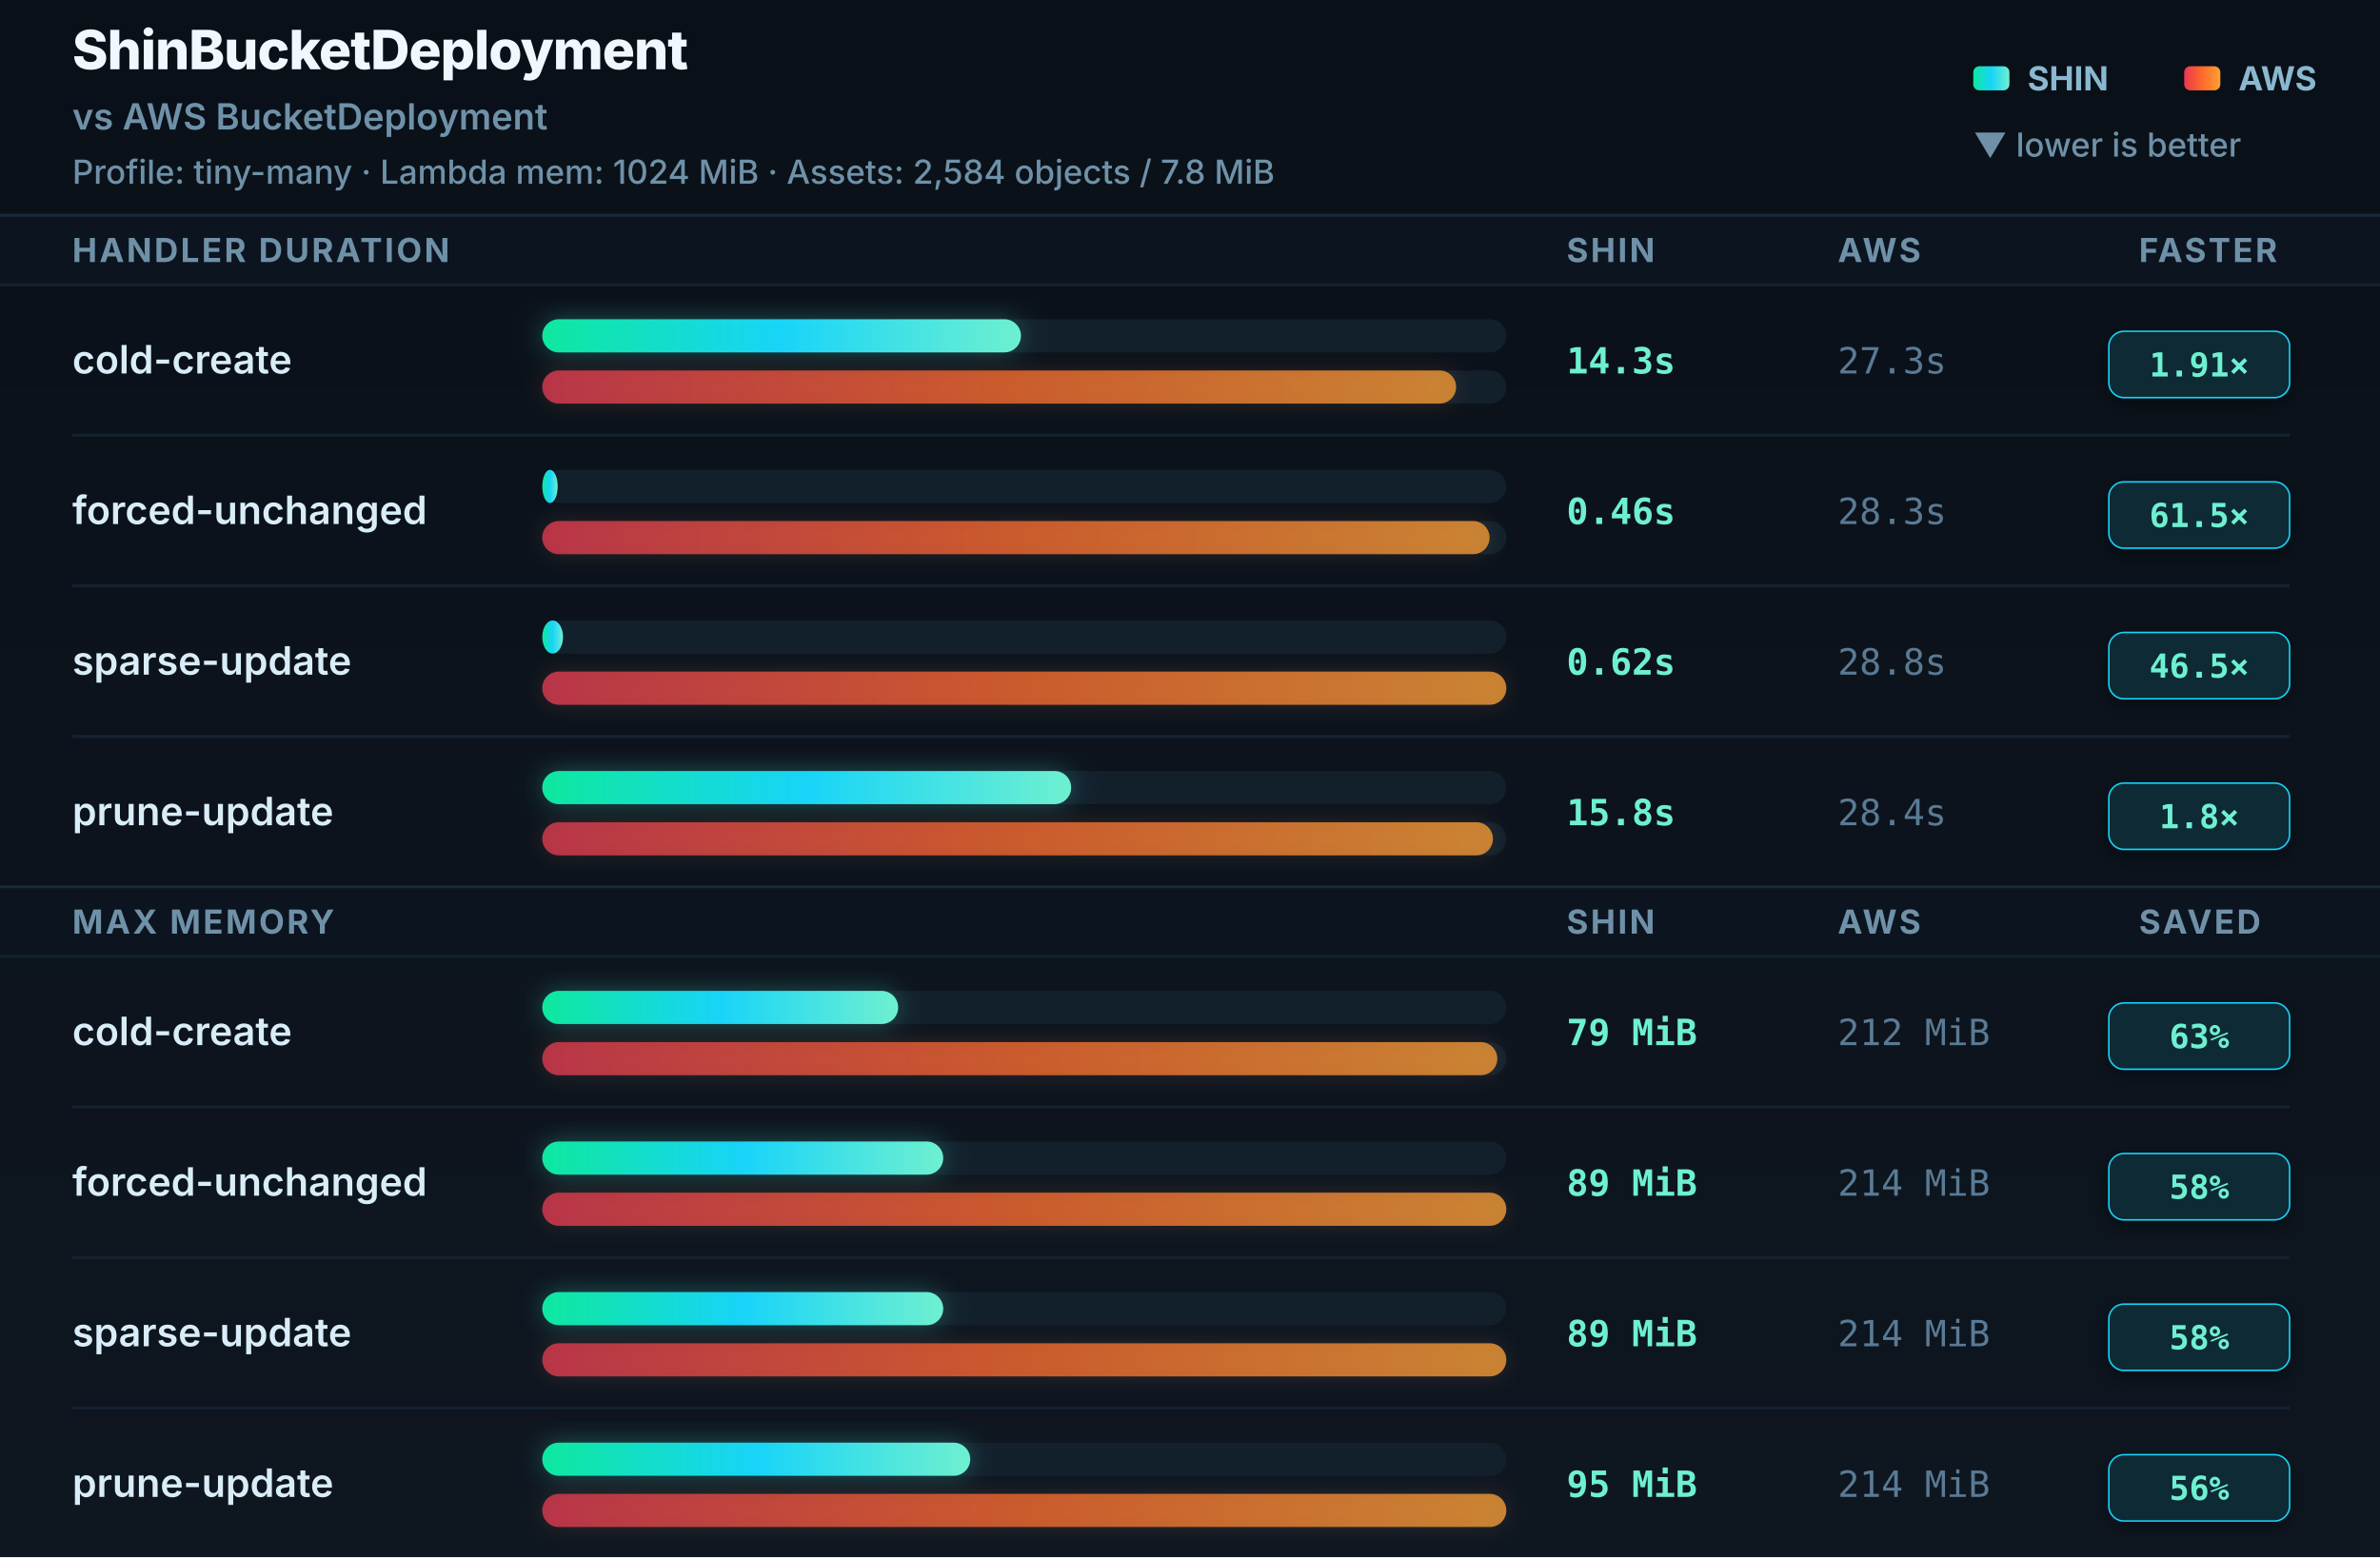
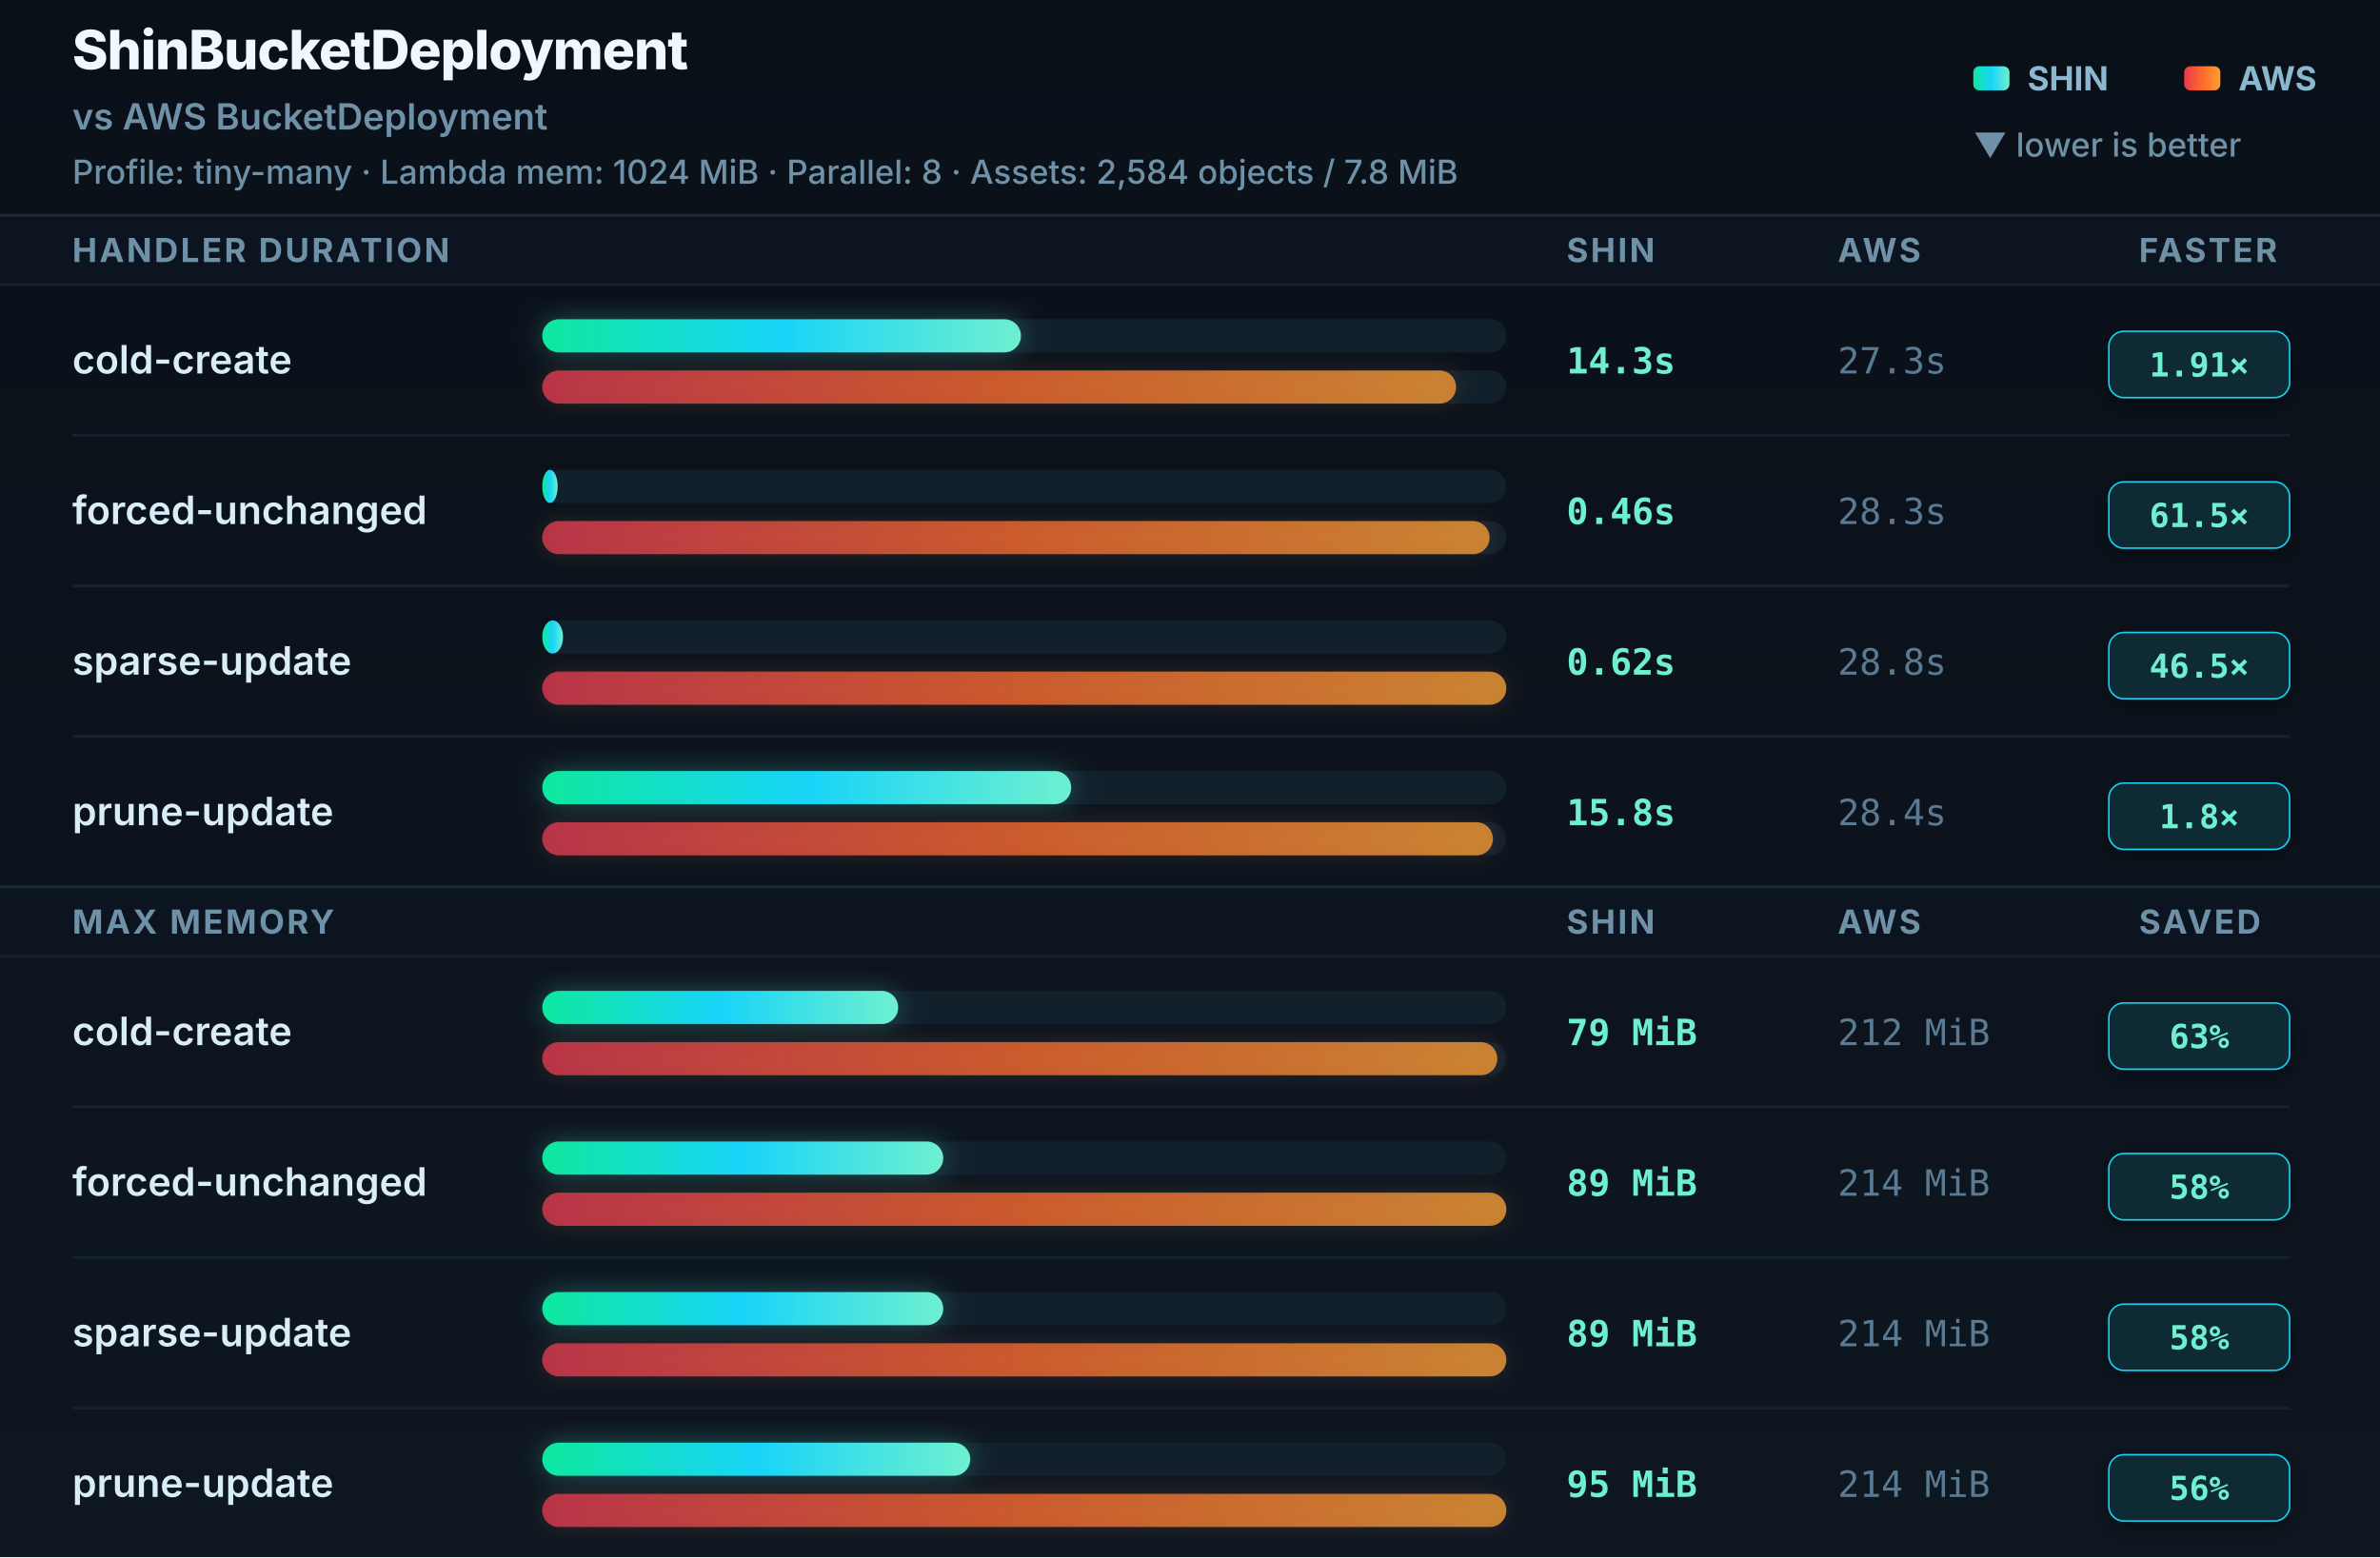
<svg xmlns="http://www.w3.org/2000/svg" width="790" height="517" viewBox="0 0 790 517" role="img" aria-labelledby="title desc">
  <defs>
    <linearGradient id="shin" x1="0" y1="0" x2="1" y2="0">
      <stop offset="0" stop-color="#0ee89e" />
      <stop offset="0.5" stop-color="#18d4f8" />
      <stop offset="1" stop-color="#6ef0d0" />
    </linearGradient>
    <linearGradient id="aws" x1="0" y1="0" x2="1" y2="0">
      <stop offset="0" stop-color="#e8384f" />
      <stop offset="0.5" stop-color="#ff6a2b" />
      <stop offset="1" stop-color="#ffa033" />
    </linearGradient>
    <linearGradient id="bgGrad" x1="0" y1="0" x2="0" y2="1">
      <stop offset="0" stop-color="#0a1018" />
      <stop offset="1" stop-color="#0e1620" />
    </linearGradient>
    <filter id="gS" x="-8%" y="-60%" width="116%" height="220%">
      <feGaussianBlur in="SourceGraphic" stdDeviation="4" />
      <feColorMatrix type="matrix" values="0 0 0 0 0.06 0 0 0 0 0.85 0 0 0 0 0.7 0 0 0 0.6 0" />
    </filter>
    <filter id="gA" x="-8%" y="-60%" width="116%" height="220%">
      <feGaussianBlur in="SourceGraphic" stdDeviation="3.5" />
      <feColorMatrix type="matrix" values="0 0 0 0 0.95 0 0 0 0 0.35 0 0 0 0 0.15 0 0 0 0.4 0" />
    </filter>
    <filter id="badgeShadow" x="-20%" y="-30%" width="140%" height="160%">
      <feDropShadow dx="0" dy="2" stdDeviation="3" flood-color="#000" flood-opacity="0.4" />
    </filter>
  </defs>
  <rect width="790" height="517" fill="url(#bgGrad)" />
  <text x="24" y="23" font-family="Inter, -apple-system, sans-serif" font-size="18" font-weight="800" fill="#f0f8ff" letter-spacing="-0.3">ShinBucketDeployment</text>
  <text x="24" y="43" font-family="Inter, -apple-system, sans-serif" font-size="12" font-weight="600" fill="#6f91a8">vs AWS BucketDeployment</text>
-   <text x="24" y="61" font-family="Inter, -apple-system, sans-serif" font-size="11" font-weight="500" fill="#6f91a8">Profile: tiny-many · Lambda mem: 1024 MiB · Assets: 2,584 objects / 7.8 MiB</text>
+   <text x="24" y="61" font-family="Inter, -apple-system, sans-serif" font-size="11" font-weight="500" fill="#6f91a8">Profile: tiny-many · Lambda mem: 1024 MiB · Parallel: 8 · Assets: 2,584 objects / 7.8 MiB</text>
  <rect x="655" y="22" width="12" height="8" rx="2" fill="url(#shin)" />
  <text x="673" y="30" font-family="Inter, -apple-system, sans-serif" font-size="11" font-weight="700" fill="#8ab8d0">SHIN</text>
  <rect x="725" y="22" width="12" height="8" rx="2" fill="url(#aws)" />
  <text x="743" y="30" font-family="Inter, -apple-system, sans-serif" font-size="11" font-weight="700" fill="#8ab8d0">AWS</text>
  <text x="655" y="52" font-family="Inter, -apple-system, sans-serif" font-size="11" font-weight="500" fill="#6f91a8">▼ lower is better</text>
  <rect x="0" y="71" width="790" height="1" fill="#1a2a38" />
  <rect y="72" width="790" height="22" fill="#0c1420" />
  <text x="24" y="87" font-family="Inter, -apple-system, sans-serif" font-size="11" font-weight="700" fill="#6f91a8" letter-spacing="0.8">HANDLER DURATION</text>
  <text x="520" y="87" font-family="Inter, -apple-system, sans-serif" font-size="11" font-weight="700" fill="#6f91a8" letter-spacing="0.8">SHIN</text>
  <text x="610" y="87" font-family="Inter, -apple-system, sans-serif" font-size="11" font-weight="700" fill="#6f91a8" letter-spacing="0.8">AWS</text>
  <text x="710" y="87" font-family="Inter, -apple-system, sans-serif" font-size="11" font-weight="700" fill="#6f91a8" letter-spacing="0.8">FASTER</text>
  <rect x="0" y="94" width="790" height="1" fill="#142230" />
  <text x="24" y="124" font-family="Inter, -apple-system, sans-serif" font-size="13" font-weight="600" fill="#d8edf8">cold-create</text>
  <rect x="180" y="106" width="320" height="11" rx="5.5" fill="#12202c" />
  <rect x="180" y="106" width="158.889" height="11" rx="5.5" fill="url(#shin)" filter="url(#gS)" opacity="0.5" />
  <rect x="180" y="106" width="158.889" height="11" rx="5.5" fill="url(#shin)" />
  <rect x="180" y="123" width="320" height="11" rx="5.5" fill="#12202c" />
  <rect x="180" y="123" width="303.333" height="11" rx="5.5" fill="url(#aws)" filter="url(#gA)" opacity="0.35" />
  <rect x="180" y="123" width="303.333" height="11" rx="5.5" fill="url(#aws)" opacity="0.75" />
  <text x="520" y="124" font-family="JetBrains Mono, monospace" font-size="12" font-weight="700" fill="#6ef0d0">14.3s</text>
  <text x="610" y="124" font-family="JetBrains Mono, monospace" font-size="12" font-weight="400" fill="#5a7a94">27.3s</text>
  <rect x="700" y="110" width="60" height="22" rx="5" fill="#082b35" stroke="#18d4f8" stroke-width="0.5" filter="url(#badgeShadow)" />
  <text x="730" y="125" text-anchor="middle" font-family="JetBrains Mono, monospace" font-size="11" font-weight="800" fill="#6ef0d0">1.91×</text>
  <rect x="24" y="144" width="736" height="1" fill="#142230" />
  <text x="24" y="174" font-family="Inter, -apple-system, sans-serif" font-size="13" font-weight="600" fill="#d8edf8">forced-unchanged</text>
  <rect x="180" y="156" width="320" height="11" rx="5.5" fill="#12202c" />
  <rect x="180" y="156" width="5.111" height="11" rx="5.5" fill="url(#shin)" />
  <rect x="180" y="173" width="320" height="11" rx="5.5" fill="#12202c" />
  <rect x="180" y="173" width="314.444" height="11" rx="5.5" fill="url(#aws)" filter="url(#gA)" opacity="0.35" />
  <rect x="180" y="173" width="314.444" height="11" rx="5.5" fill="url(#aws)" opacity="0.75" />
  <text x="520" y="174" font-family="JetBrains Mono, monospace" font-size="12" font-weight="700" fill="#6ef0d0">0.46s</text>
  <text x="610" y="174" font-family="JetBrains Mono, monospace" font-size="12" font-weight="400" fill="#5a7a94">28.3s</text>
  <rect x="700" y="160" width="60" height="22" rx="5" fill="#082b35" stroke="#18d4f8" stroke-width="0.5" filter="url(#badgeShadow)" />
  <text x="730" y="175" text-anchor="middle" font-family="JetBrains Mono, monospace" font-size="11" font-weight="800" fill="#6ef0d0">61.5×</text>
  <rect x="24" y="194" width="736" height="1" fill="#142230" />
  <text x="24" y="224" font-family="Inter, -apple-system, sans-serif" font-size="13" font-weight="600" fill="#d8edf8">sparse-update</text>
  <rect x="180" y="206" width="320" height="11" rx="5.5" fill="#12202c" />
  <rect x="180" y="206" width="6.889" height="11" rx="5.5" fill="url(#shin)" />
  <rect x="180" y="223" width="320" height="11" rx="5.5" fill="#12202c" />
  <rect x="180" y="223" width="320" height="11" rx="5.5" fill="url(#aws)" filter="url(#gA)" opacity="0.35" />
  <rect x="180" y="223" width="320" height="11" rx="5.5" fill="url(#aws)" opacity="0.75" />
  <text x="520" y="224" font-family="JetBrains Mono, monospace" font-size="12" font-weight="700" fill="#6ef0d0">0.62s</text>
  <text x="610" y="224" font-family="JetBrains Mono, monospace" font-size="12" font-weight="400" fill="#5a7a94">28.8s</text>
  <rect x="700" y="210" width="60" height="22" rx="5" fill="#082b35" stroke="#18d4f8" stroke-width="0.5" filter="url(#badgeShadow)" />
  <text x="730" y="225" text-anchor="middle" font-family="JetBrains Mono, monospace" font-size="11" font-weight="800" fill="#6ef0d0">46.5×</text>
  <rect x="24" y="244" width="736" height="1" fill="#142230" />
  <text x="24" y="274" font-family="Inter, -apple-system, sans-serif" font-size="13" font-weight="600" fill="#d8edf8">prune-update</text>
  <rect x="180" y="256" width="320" height="11" rx="5.5" fill="#12202c" />
  <rect x="180" y="256" width="175.556" height="11" rx="5.5" fill="url(#shin)" filter="url(#gS)" opacity="0.5" />
  <rect x="180" y="256" width="175.556" height="11" rx="5.5" fill="url(#shin)" />
  <rect x="180" y="273" width="320" height="11" rx="5.5" fill="#12202c" />
  <rect x="180" y="273" width="315.556" height="11" rx="5.5" fill="url(#aws)" filter="url(#gA)" opacity="0.35" />
  <rect x="180" y="273" width="315.556" height="11" rx="5.5" fill="url(#aws)" opacity="0.75" />
  <text x="520" y="274" font-family="JetBrains Mono, monospace" font-size="12" font-weight="700" fill="#6ef0d0">15.8s</text>
  <text x="610" y="274" font-family="JetBrains Mono, monospace" font-size="12" font-weight="400" fill="#5a7a94">28.4s</text>
  <rect x="700" y="260" width="60" height="22" rx="5" fill="#082b35" stroke="#18d4f8" stroke-width="0.5" filter="url(#badgeShadow)" />
  <text x="730" y="275" text-anchor="middle" font-family="JetBrains Mono, monospace" font-size="11" font-weight="800" fill="#6ef0d0">1.8×</text>
  <rect x="0" y="294" width="790" height="1" fill="#1a2a38" />
  <rect y="295" width="790" height="22" fill="#0c1420" />
  <text x="24" y="310" font-family="Inter, -apple-system, sans-serif" font-size="11" font-weight="700" fill="#6f91a8" letter-spacing="0.8">MAX MEMORY</text>
  <text x="520" y="310" font-family="Inter, -apple-system, sans-serif" font-size="11" font-weight="700" fill="#6f91a8" letter-spacing="0.8">SHIN</text>
  <text x="610" y="310" font-family="Inter, -apple-system, sans-serif" font-size="11" font-weight="700" fill="#6f91a8" letter-spacing="0.8">AWS</text>
  <text x="710" y="310" font-family="Inter, -apple-system, sans-serif" font-size="11" font-weight="700" fill="#6f91a8" letter-spacing="0.8">SAVED</text>
  <rect x="0" y="317" width="790" height="1" fill="#142230" />
  <text x="24" y="347" font-family="Inter, -apple-system, sans-serif" font-size="13" font-weight="600" fill="#d8edf8">cold-create</text>
  <rect x="180" y="329" width="320" height="11" rx="5.5" fill="#12202c" />
  <rect x="180" y="329" width="118.131" height="11" rx="5.5" fill="url(#shin)" filter="url(#gS)" opacity="0.5" />
  <rect x="180" y="329" width="118.131" height="11" rx="5.5" fill="url(#shin)" />
  <rect x="180" y="346" width="320" height="11" rx="5.5" fill="#12202c" />
  <rect x="180" y="346" width="317.009" height="11" rx="5.5" fill="url(#aws)" filter="url(#gA)" opacity="0.35" />
  <rect x="180" y="346" width="317.009" height="11" rx="5.5" fill="url(#aws)" opacity="0.75" />
  <text x="520" y="347" font-family="JetBrains Mono, monospace" font-size="12" font-weight="700" fill="#6ef0d0">79 MiB</text>
  <text x="610" y="347" font-family="JetBrains Mono, monospace" font-size="12" font-weight="400" fill="#5a7a94">212 MiB</text>
  <rect x="700" y="333" width="60" height="22" rx="5" fill="#082b35" stroke="#18d4f8" stroke-width="0.5" filter="url(#badgeShadow)" />
  <text x="730" y="348" text-anchor="middle" font-family="JetBrains Mono, monospace" font-size="11" font-weight="800" fill="#6ef0d0">63%</text>
  <rect x="24" y="367" width="736" height="1" fill="#142230" />
  <text x="24" y="397" font-family="Inter, -apple-system, sans-serif" font-size="13" font-weight="600" fill="#d8edf8">forced-unchanged</text>
  <rect x="180" y="379" width="320" height="11" rx="5.5" fill="#12202c" />
  <rect x="180" y="379" width="133.084" height="11" rx="5.5" fill="url(#shin)" filter="url(#gS)" opacity="0.5" />
  <rect x="180" y="379" width="133.084" height="11" rx="5.5" fill="url(#shin)" />
  <rect x="180" y="396" width="320" height="11" rx="5.5" fill="#12202c" />
  <rect x="180" y="396" width="320" height="11" rx="5.5" fill="url(#aws)" filter="url(#gA)" opacity="0.35" />
  <rect x="180" y="396" width="320" height="11" rx="5.5" fill="url(#aws)" opacity="0.75" />
  <text x="520" y="397" font-family="JetBrains Mono, monospace" font-size="12" font-weight="700" fill="#6ef0d0">89 MiB</text>
  <text x="610" y="397" font-family="JetBrains Mono, monospace" font-size="12" font-weight="400" fill="#5a7a94">214 MiB</text>
  <rect x="700" y="383" width="60" height="22" rx="5" fill="#082b35" stroke="#18d4f8" stroke-width="0.5" filter="url(#badgeShadow)" />
  <text x="730" y="398" text-anchor="middle" font-family="JetBrains Mono, monospace" font-size="11" font-weight="800" fill="#6ef0d0">58%</text>
  <rect x="24" y="417" width="736" height="1" fill="#142230" />
  <text x="24" y="447" font-family="Inter, -apple-system, sans-serif" font-size="13" font-weight="600" fill="#d8edf8">sparse-update</text>
  <rect x="180" y="429" width="320" height="11" rx="5.5" fill="#12202c" />
  <rect x="180" y="429" width="133.084" height="11" rx="5.5" fill="url(#shin)" filter="url(#gS)" opacity="0.5" />
  <rect x="180" y="429" width="133.084" height="11" rx="5.5" fill="url(#shin)" />
  <rect x="180" y="446" width="320" height="11" rx="5.5" fill="#12202c" />
  <rect x="180" y="446" width="320" height="11" rx="5.5" fill="url(#aws)" filter="url(#gA)" opacity="0.35" />
  <rect x="180" y="446" width="320" height="11" rx="5.5" fill="url(#aws)" opacity="0.75" />
  <text x="520" y="447" font-family="JetBrains Mono, monospace" font-size="12" font-weight="700" fill="#6ef0d0">89 MiB</text>
  <text x="610" y="447" font-family="JetBrains Mono, monospace" font-size="12" font-weight="400" fill="#5a7a94">214 MiB</text>
  <rect x="700" y="433" width="60" height="22" rx="5" fill="#082b35" stroke="#18d4f8" stroke-width="0.5" filter="url(#badgeShadow)" />
  <text x="730" y="448" text-anchor="middle" font-family="JetBrains Mono, monospace" font-size="11" font-weight="800" fill="#6ef0d0">58%</text>
  <rect x="24" y="467" width="736" height="1" fill="#142230" />
  <text x="24" y="497" font-family="Inter, -apple-system, sans-serif" font-size="13" font-weight="600" fill="#d8edf8">prune-update</text>
  <rect x="180" y="479" width="320" height="11" rx="5.5" fill="#12202c" />
  <rect x="180" y="479" width="142.056" height="11" rx="5.5" fill="url(#shin)" filter="url(#gS)" opacity="0.5" />
  <rect x="180" y="479" width="142.056" height="11" rx="5.5" fill="url(#shin)" />
  <rect x="180" y="496" width="320" height="11" rx="5.5" fill="#12202c" />
  <rect x="180" y="496" width="320" height="11" rx="5.5" fill="url(#aws)" filter="url(#gA)" opacity="0.35" />
  <rect x="180" y="496" width="320" height="11" rx="5.5" fill="url(#aws)" opacity="0.75" />
  <text x="520" y="497" font-family="JetBrains Mono, monospace" font-size="12" font-weight="700" fill="#6ef0d0">95 MiB</text>
  <text x="610" y="497" font-family="JetBrains Mono, monospace" font-size="12" font-weight="400" fill="#5a7a94">214 MiB</text>
  <rect x="700" y="483" width="60" height="22" rx="5" fill="#082b35" stroke="#18d4f8" stroke-width="0.5" filter="url(#badgeShadow)" />
  <text x="730" y="498" text-anchor="middle" font-family="JetBrains Mono, monospace" font-size="11" font-weight="800" fill="#6ef0d0">56%</text>
</svg>
